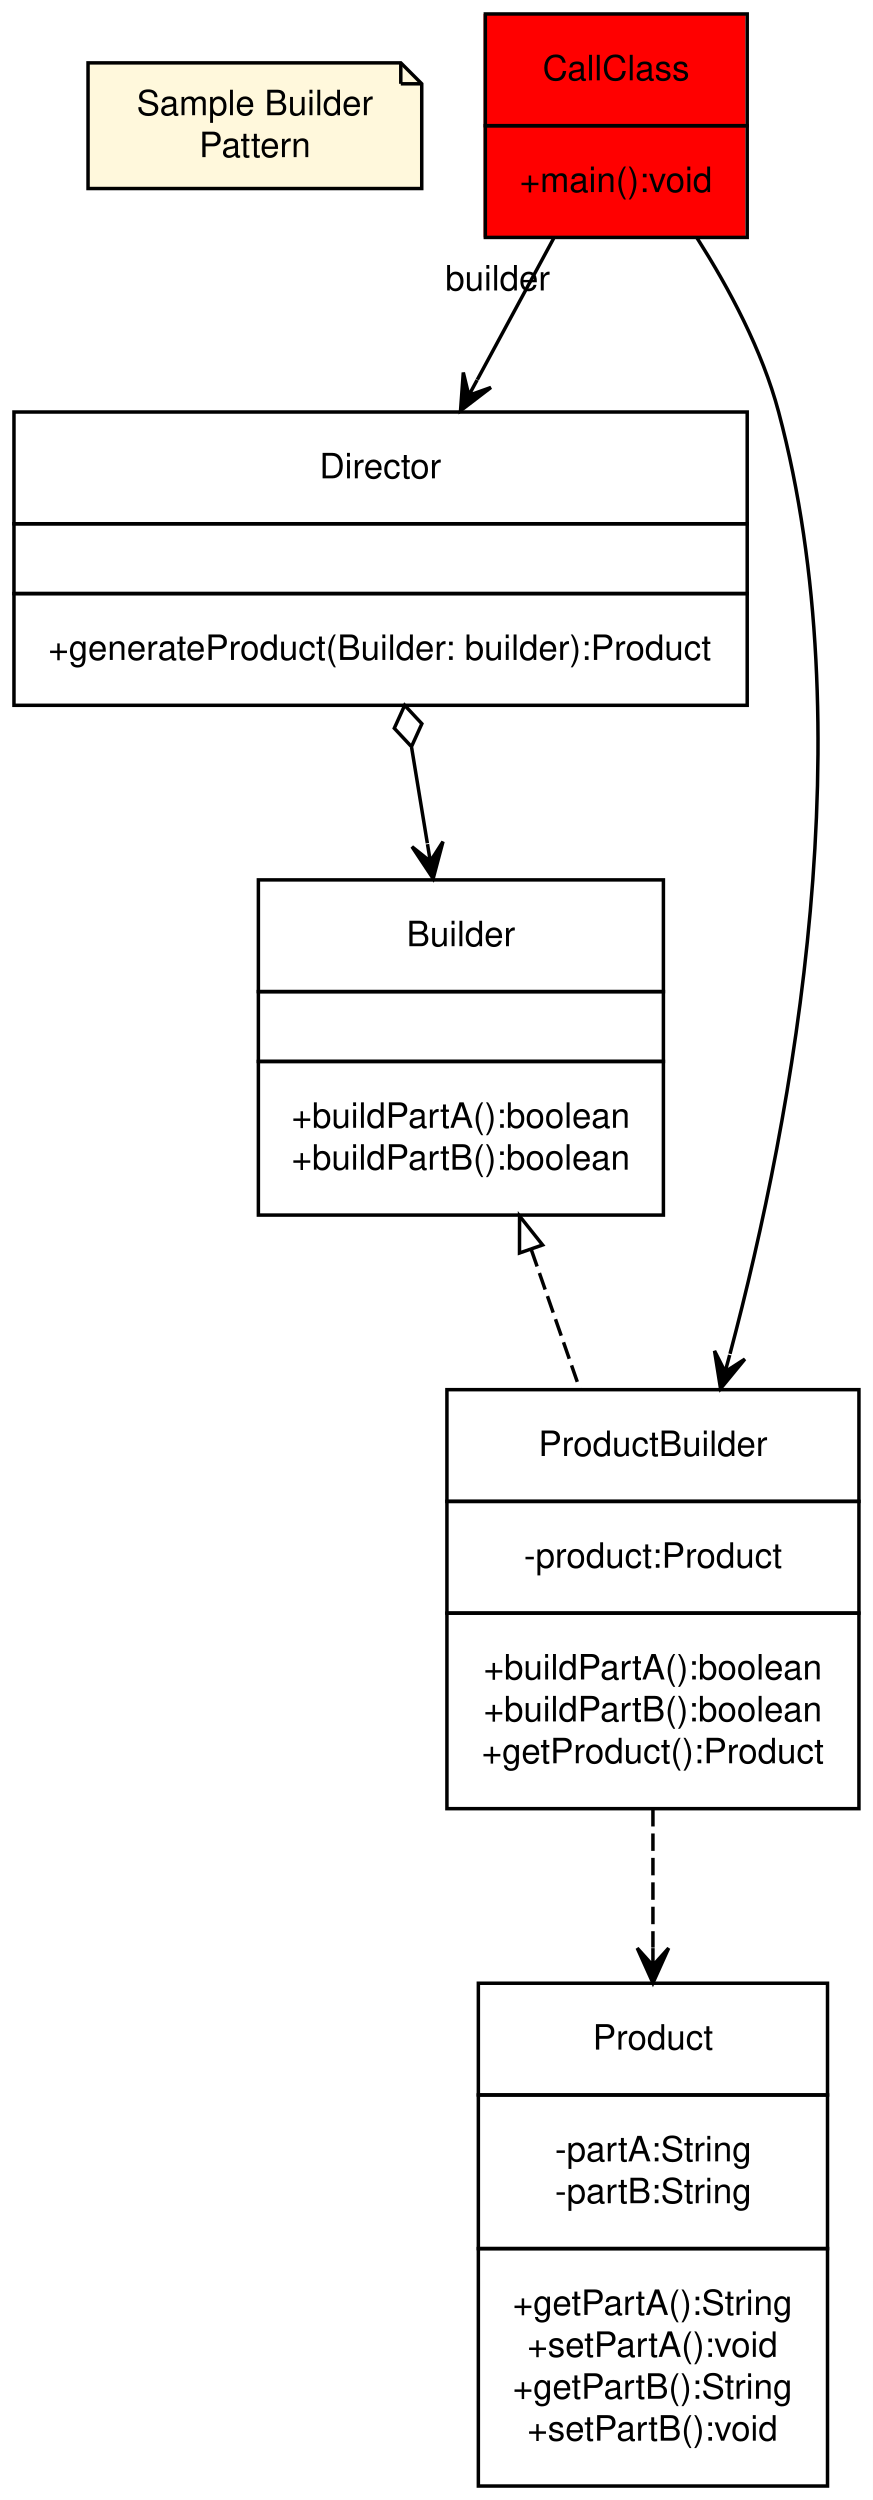
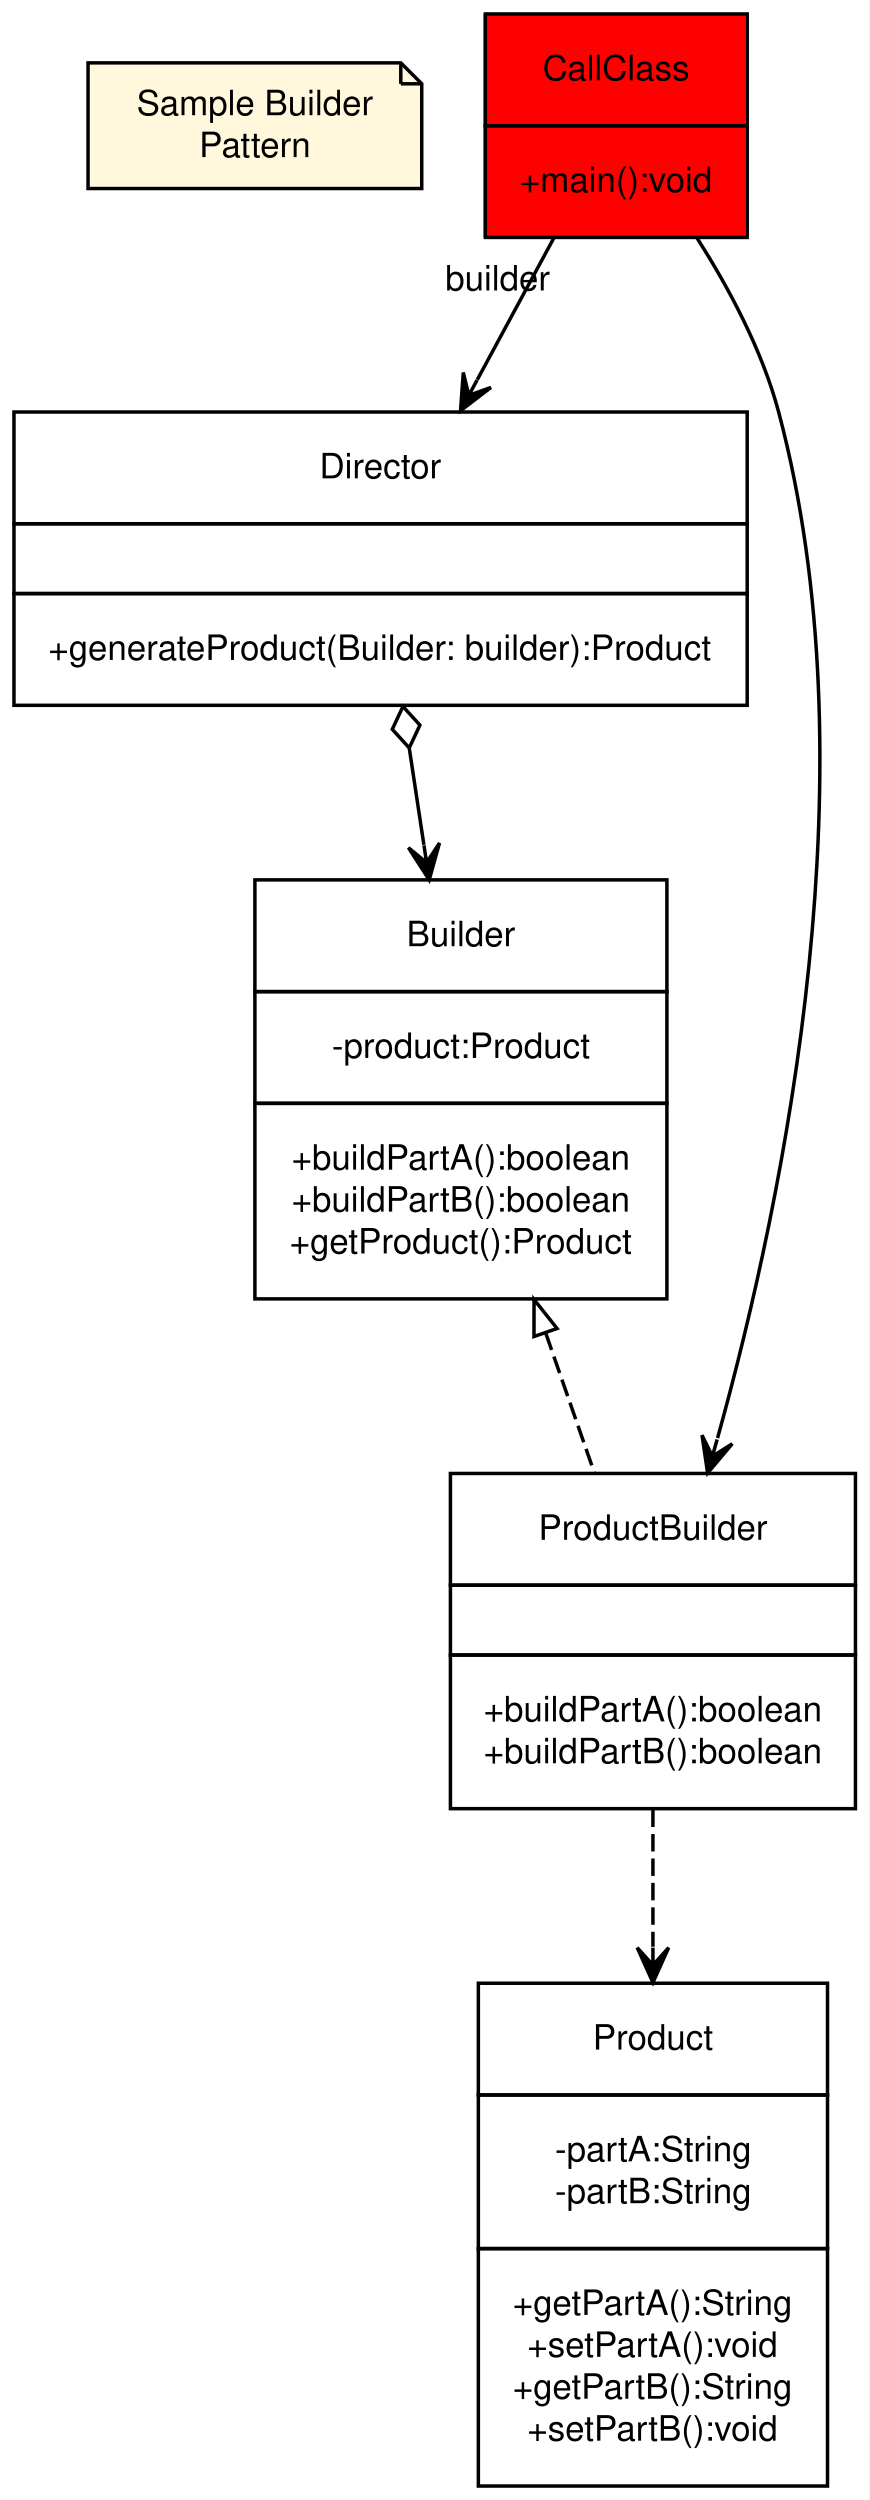
- <svg xmlns="http://www.w3.org/2000/svg" width="250pt" height="716pt" viewBox="0.00 0.00 250.00 716.00">
+ <svg xmlns="http://www.w3.org/2000/svg" width="249pt" height="716pt" viewBox="0.00 0.00 249.00 716.00">
  <g id="graph0" class="graph" transform="scale(1 1) rotate(0) translate(4 712)">
-     <polygon fill="#ffffff" stroke="transparent" points="-4,4 -4,-712 246,-712 246,4 -4,4" />
+     <polygon fill="#ffffff" stroke="transparent" points="-4,4 -4,-712 245,-712 245,4 -4,4" />
    <g id="node1" class="node">
      <polygon fill="#fff8dc" stroke="#000000" points="110.786,-694 21.214,-694 21.214,-658 116.786,-658 116.786,-688 110.786,-694" />
      <polyline fill="none" stroke="#000000" points="110.786,-694 110.786,-688 " />
      <polyline fill="none" stroke="#000000" points="116.786,-688 110.786,-688 " />
      <text text-anchor="middle" x="69" y="-679" font-family="Helvetica,sans-Serif" font-size="10.00" fill="#000000">Sample Builder</text>
      <text text-anchor="middle" x="69" y="-667" font-family="Helvetica,sans-Serif" font-size="10.00" fill="#000000">Pattern</text>
    </g>
    <g id="node2" class="node">
      <polygon fill="#ff0000" stroke="transparent" points="134.5,-644 134.5,-708 209.5,-708 209.5,-644 134.5,-644" />
      <polygon fill="none" stroke="#000000" points="135,-676 135,-708 210,-708 210,-676 135,-676" />
      <text text-anchor="start" x="151.393" y="-689" font-family="Helvetica,sans-Serif" font-size="10.00" fill="#000000">CallClass</text>
      <polygon fill="none" stroke="#000000" points="135,-644 135,-676 210,-676 210,-644 135,-644" />
      <text text-anchor="start" x="144.861" y="-657" font-family="Helvetica,sans-Serif" font-size="10.00" fill="#000000">+main():void</text>
    </g>
    <g id="node3" class="node">
      <polygon fill="none" stroke="#000000" points="0,-562 0,-594 210,-594 210,-562 0,-562" />
      <text text-anchor="start" x="87.504" y="-575" font-family="Helvetica,sans-Serif" font-size="10.00" fill="#000000">Director</text>
      <polygon fill="none" stroke="#000000" points="0,-542 0,-562 210,-562 210,-542 0,-542" />
      <polygon fill="none" stroke="#000000" points="0,-510 0,-542 210,-542 210,-510 0,-510" />
      <text text-anchor="start" x="9.84" y="-523" font-family="Helvetica,sans-Serif" font-size="10.00" fill="#000000">+generateProduct(Builder: builder):Product</text>
    </g>
    <g id="edge3" class="edge">
      <path fill="none" stroke="#000000" d="M154.571,-643.744C147.892,-631.383 140.096,-616.953 132.69,-603.248" />
      <polygon fill="#000000" stroke="#000000" points="127.896,-594.374 136.609,-601.033 130.273,-598.773 132.649,-603.172 132.649,-603.172 132.649,-603.172 130.273,-598.773 128.69,-605.311 127.896,-594.374 127.896,-594.374" />
      <text text-anchor="middle" x="138.519" y="-628.815" font-family="Helvetica,sans-Serif" font-size="10.00" fill="#000000">builder</text>
    </g>
    <g id="node6" class="node">
-       <polygon fill="none" stroke="#000000" points="124,-282 124,-314 242,-314 242,-282 124,-282" />
-       <text text-anchor="start" x="150.216" y="-295" font-family="Helvetica,sans-Serif" font-size="10.00" fill="#000000">ProductBuilder</text>
-       <polygon fill="none" stroke="#000000" points="124,-250 124,-282 242,-282 242,-250 124,-250" />
-       <text text-anchor="start" x="146.047" y="-263" font-family="Helvetica,sans-Serif" font-size="10.00" fill="#000000">-product:Product</text>
-       <polygon fill="none" stroke="#000000" points="124,-194 124,-250 242,-250 242,-194 124,-194" />
-       <text text-anchor="start" x="134.516" y="-231" font-family="Helvetica,sans-Serif" font-size="10.00" fill="#000000">+buildPartA():boolean</text>
-       <text text-anchor="start" x="134.516" y="-219" font-family="Helvetica,sans-Serif" font-size="10.00" fill="#000000">+buildPartB():boolean</text>
-       <text text-anchor="start" x="133.959" y="-207" font-family="Helvetica,sans-Serif" font-size="10.00" fill="#000000">+getProduct():Product</text>
+       <polygon fill="none" stroke="#000000" points="125,-258 125,-290 241,-290 241,-258 125,-258" />
+       <text text-anchor="start" x="150.216" y="-271" font-family="Helvetica,sans-Serif" font-size="10.00" fill="#000000">ProductBuilder</text>
+       <polygon fill="none" stroke="#000000" points="125,-238 125,-258 241,-258 241,-238 125,-238" />
+       <polygon fill="none" stroke="#000000" points="125,-194 125,-238 241,-238 241,-194 125,-194" />
+       <text text-anchor="start" x="134.516" y="-219" font-family="Helvetica,sans-Serif" font-size="10.00" fill="#000000">+buildPartA():boolean</text>
+       <text text-anchor="start" x="134.516" y="-207" font-family="Helvetica,sans-Serif" font-size="10.00" fill="#000000">+buildPartB():boolean</text>
    </g>
    <g id="edge2" class="edge">
-       <path fill="none" stroke="#000000" d="M195.644,-643.82C204.855,-629.354 214.314,-611.601 219,-594 243.274,-502.837 223.532,-393.82 205.071,-324.256" />
-       <polygon fill="#000000" stroke="#000000" points="202.362,-314.285 209.327,-322.755 203.673,-319.11 204.984,-323.935 204.984,-323.935 204.984,-323.935 203.673,-319.11 200.642,-325.115 202.362,-314.285 202.362,-314.285" />
+       <path fill="none" stroke="#000000" d="M195.644,-643.82C204.855,-629.354 214.314,-611.601 219,-594 245.891,-493.006 221.14,-370.783 201.51,-300.152" />
+       <polygon fill="#000000" stroke="#000000" points="198.658,-290.115 205.72,-298.504 200.024,-294.924 201.391,-299.734 201.391,-299.734 201.391,-299.734 200.024,-294.924 197.062,-300.964 198.658,-290.115 198.658,-290.115" />
    </g>
    <g id="node4" class="node">
-       <polygon fill="none" stroke="#000000" points="70,-428 70,-460 186,-460 186,-428 70,-428" />
+       <polygon fill="none" stroke="#000000" points="69,-428 69,-460 187,-460 187,-428 69,-428" />
      <text text-anchor="start" x="112.444" y="-441" font-family="Helvetica,sans-Serif" font-size="10.00" fill="#000000">Builder</text>
-       <polygon fill="none" stroke="#000000" points="70,-408 70,-428 186,-428 186,-408 70,-408" />
-       <polygon fill="none" stroke="#000000" points="70,-364 70,-408 186,-408 186,-364 70,-364" />
-       <text text-anchor="start" x="79.516" y="-389" font-family="Helvetica,sans-Serif" font-size="10.00" fill="#000000">+buildPartA():boolean</text>
-       <text text-anchor="start" x="79.516" y="-377" font-family="Helvetica,sans-Serif" font-size="10.00" fill="#000000">+buildPartB():boolean</text>
+       <polygon fill="none" stroke="#000000" points="69,-396 69,-428 187,-428 187,-396 69,-396" />
+       <text text-anchor="start" x="91.047" y="-409" font-family="Helvetica,sans-Serif" font-size="10.00" fill="#000000">-product:Product</text>
+       <polygon fill="none" stroke="#000000" points="69,-340 69,-396 187,-396 187,-340 69,-340" />
+       <text text-anchor="start" x="79.516" y="-377" font-family="Helvetica,sans-Serif" font-size="10.00" fill="#000000">+buildPartA():boolean</text>
+       <text text-anchor="start" x="79.516" y="-365" font-family="Helvetica,sans-Serif" font-size="10.00" fill="#000000">+buildPartB():boolean</text>
+       <text text-anchor="start" x="78.96" y="-353" font-family="Helvetica,sans-Serif" font-size="10.00" fill="#000000">+getProduct():Product</text>
    </g>
    <g id="edge5" class="edge">
-       <path fill="none" stroke="#000000" d="M113.885,-497.92C115.361,-488.932 116.898,-479.575 118.392,-470.484" />
-       <polygon fill="none" stroke="#000000" points="113.846,-498.154 116.821,-504.723 111.901,-509.995 108.926,-503.426 113.846,-498.154" />
-       <polygon fill="#000000" stroke="#000000" points="120.054,-460.367 122.873,-470.964 119.243,-465.301 118.433,-470.235 118.433,-470.235 118.433,-470.235 119.243,-465.301 113.992,-469.505 120.054,-460.367 120.054,-460.367" />
+       <path fill="none" stroke="#000000" d="M113.209,-497.751C114.568,-488.766 115.995,-479.338 117.403,-470.031" />
+       <polygon fill="none" stroke="#000000" points="113.202,-497.795 116.26,-504.325 111.407,-509.659 108.35,-503.129 113.202,-497.795" />
+       <polygon fill="#000000" stroke="#000000" points="118.92,-460.005 121.874,-470.565 118.172,-464.948 117.424,-469.892 117.424,-469.892 117.424,-469.892 118.172,-464.948 112.975,-469.219 118.92,-460.005 118.92,-460.005" />
    </g>
    <g id="edge4" class="edge">
-       <path fill="none" stroke="#000000" stroke-dasharray="5,2" d="M148.185,-354.015C152.694,-341.062 157.485,-327.296 162.025,-314.254" />
-       <polygon fill="none" stroke="#000000" points="144.783,-353.141 144.801,-363.736 151.394,-355.443 144.783,-353.141" />
+       <path fill="none" stroke="#000000" stroke-dasharray="5,2" d="M152.332,-330.101C157.017,-316.641 161.827,-302.824 166.208,-290.24" />
+       <polygon fill="none" stroke="#000000" points="148.932,-329.221 148.95,-339.816 155.543,-331.523 148.932,-329.221" />
    </g>
    <g id="node5" class="node">
      <polygon fill="none" stroke="#000000" points="133,-112 133,-144 233,-144 233,-112 133,-112" />
      <text text-anchor="start" x="165.773" y="-125" font-family="Helvetica,sans-Serif" font-size="10.00" fill="#000000">Product</text>
      <polygon fill="none" stroke="#000000" points="133,-68 133,-112 233,-112 233,-68 133,-68" />
      <text text-anchor="start" x="154.941" y="-93" font-family="Helvetica,sans-Serif" font-size="10.00" fill="#000000">-partA:String</text>
      <text text-anchor="start" x="154.941" y="-81" font-family="Helvetica,sans-Serif" font-size="10.00" fill="#000000">-partB:String</text>
      <polygon fill="none" stroke="#000000" points="133,0 133,-68 233,-68 233,0 133,0" />
      <text text-anchor="start" x="142.854" y="-49" font-family="Helvetica,sans-Serif" font-size="10.00" fill="#000000">+getPartA():String</text>
      <text text-anchor="start" x="147.022" y="-37" font-family="Helvetica,sans-Serif" font-size="10.00" fill="#000000">+setPartA():void</text>
      <text text-anchor="start" x="142.854" y="-25" font-family="Helvetica,sans-Serif" font-size="10.00" fill="#000000">+getPartB():String</text>
      <text text-anchor="start" x="147.022" y="-13" font-family="Helvetica,sans-Serif" font-size="10.00" fill="#000000">+setPartB():void</text>
    </g>
    <g id="edge1" class="edge">
-       <path fill="none" stroke="#000000" stroke-dasharray="5,2" d="M183,-193.902C183,-181.196 183,-167.577 183,-154.214" />
-       <polygon fill="#000000" stroke="#000000" points="183,-144.064 187.5,-154.064 183,-149.064 183,-154.064 183,-154.064 183,-154.064 183,-149.064 178.5,-154.064 183,-144.064 183,-144.064" />
+       <path fill="none" stroke="#000000" stroke-dasharray="5,2" d="M183,-193.739C183,-181.458 183,-167.91 183,-154.447" />
+       <polygon fill="#000000" stroke="#000000" points="183,-144.192 187.5,-154.191 183,-149.192 183,-154.192 183,-154.192 183,-154.192 183,-149.192 178.5,-154.192 183,-144.192 183,-144.192" />
    </g>
  </g>
</svg>
